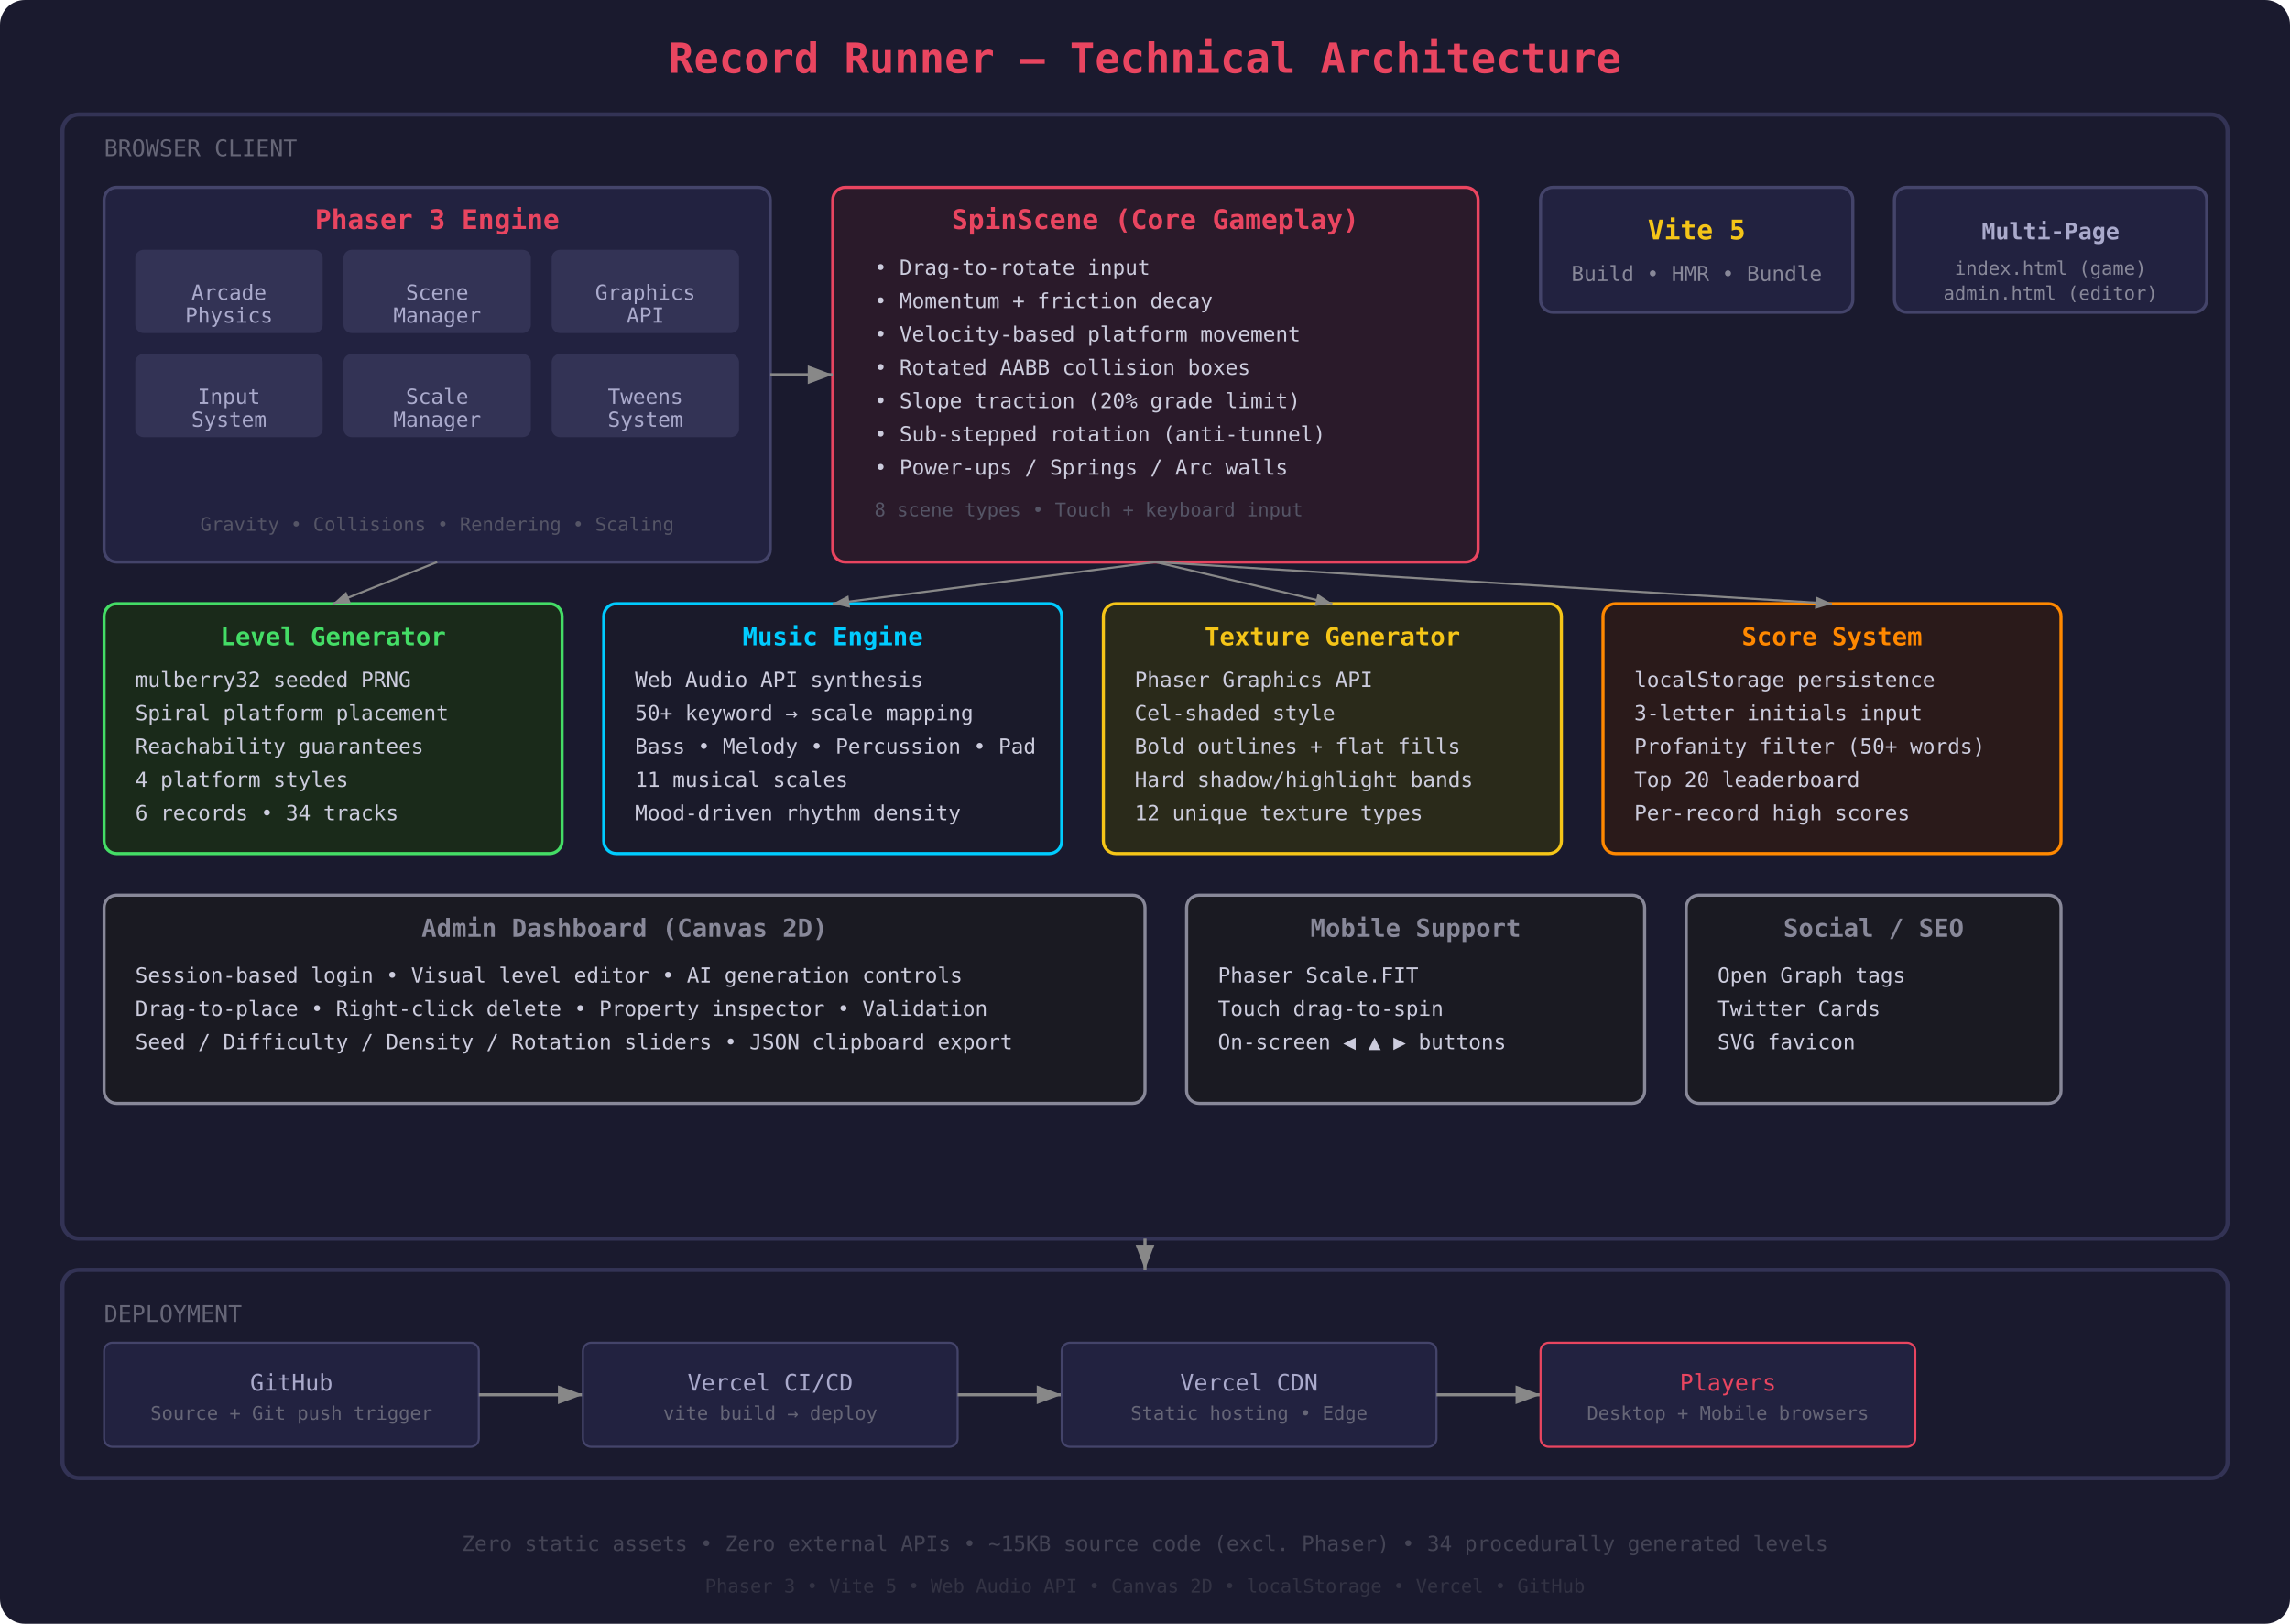
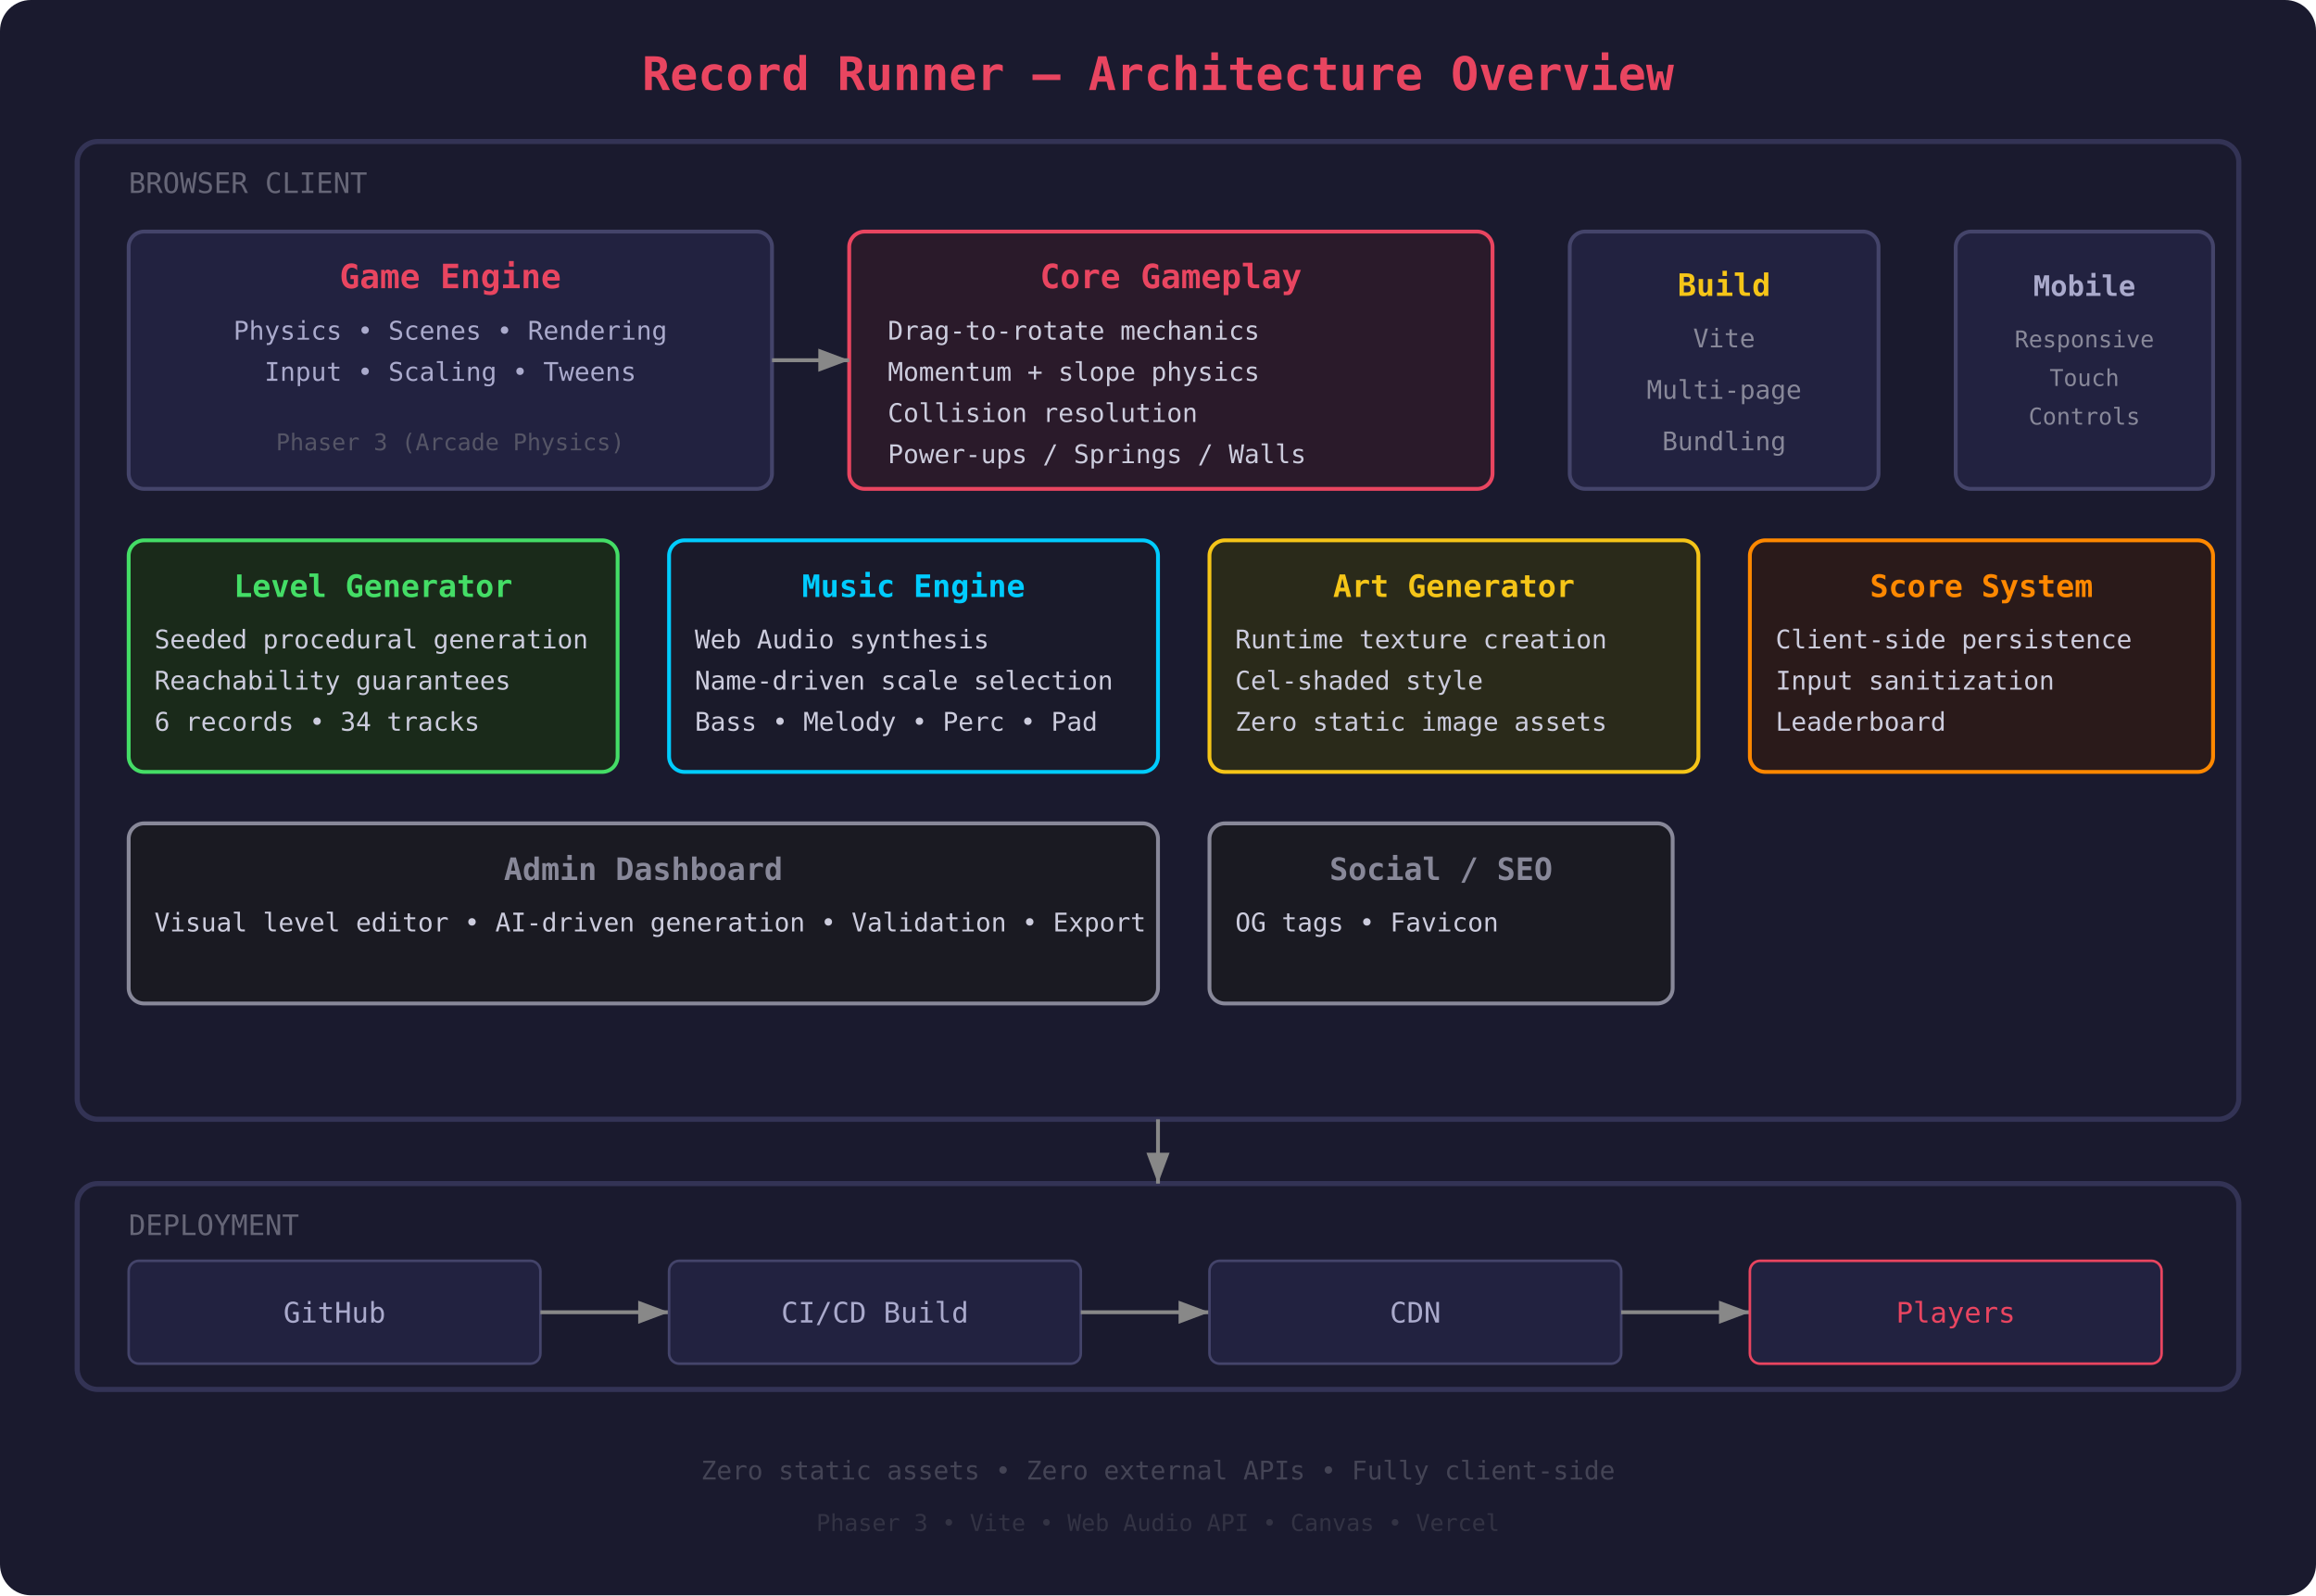
- <svg xmlns="http://www.w3.org/2000/svg" viewBox="0 0 1100 780" font-family="monospace" font-size="12">
+ <svg xmlns="http://www.w3.org/2000/svg" viewBox="0 0 900 620" font-family="monospace" font-size="12">
  <defs>
    <marker id="arrow" markerWidth="8" markerHeight="6" refX="8" refY="3" orient="auto">
      <path d="M0,0 L8,3 L0,6" fill="#888" />
    </marker>
  </defs>
-   <rect width="1100" height="780" fill="#1a1a2e" rx="12" />
-   <text x="550" y="35" fill="#e94560" font-size="20" font-weight="bold" text-anchor="middle">Record Runner — Technical Architecture</text>
-   <rect x="30" y="55" width="1040" height="540" fill="none" stroke="#333355" stroke-width="2" rx="8" />
+   <rect width="900" height="620" fill="#1a1a2e" rx="12" />
+   <text x="450" y="35" fill="#e94560" font-size="18" font-weight="bold" text-anchor="middle">Record Runner — Architecture Overview</text>
+   <rect x="30" y="55" width="840" height="380" fill="none" stroke="#333355" stroke-width="2" rx="8" />
  <text x="50" y="75" fill="#666677" font-size="11">BROWSER CLIENT</text>
-   <rect x="50" y="90" width="320" height="180" fill="#222240" stroke="#44446a" stroke-width="1.5" rx="6" />
-   <text x="210" y="110" fill="#e94560" font-size="13" font-weight="bold" text-anchor="middle">Phaser 3 Engine</text>
-   <rect x="65" y="120" width="90" height="40" fill="#333355" rx="4" />
-   <text x="110" y="144" fill="#aaaacc" font-size="10" text-anchor="middle">Arcade</text>
-   <text x="110" y="155" fill="#aaaacc" font-size="10" text-anchor="middle">Physics</text>
-   <rect x="165" y="120" width="90" height="40" fill="#333355" rx="4" />
-   <text x="210" y="144" fill="#aaaacc" font-size="10" text-anchor="middle">Scene</text>
-   <text x="210" y="155" fill="#aaaacc" font-size="10" text-anchor="middle">Manager</text>
-   <rect x="265" y="120" width="90" height="40" fill="#333355" rx="4" />
-   <text x="310" y="144" fill="#aaaacc" font-size="10" text-anchor="middle">Graphics</text>
-   <text x="310" y="155" fill="#aaaacc" font-size="10" text-anchor="middle">API</text>
-   <rect x="65" y="170" width="90" height="40" fill="#333355" rx="4" />
-   <text x="110" y="194" fill="#aaaacc" font-size="10" text-anchor="middle">Input</text>
-   <text x="110" y="205" fill="#aaaacc" font-size="10" text-anchor="middle">System</text>
-   <rect x="165" y="170" width="90" height="40" fill="#333355" rx="4" />
-   <text x="210" y="194" fill="#aaaacc" font-size="10" text-anchor="middle">Scale</text>
-   <text x="210" y="205" fill="#aaaacc" font-size="10" text-anchor="middle">Manager</text>
-   <rect x="265" y="170" width="90" height="40" fill="#333355" rx="4" />
-   <text x="310" y="194" fill="#aaaacc" font-size="10" text-anchor="middle">Tweens</text>
-   <text x="310" y="205" fill="#aaaacc" font-size="10" text-anchor="middle">System</text>
-   <text x="210" y="255" fill="#555566" font-size="9" text-anchor="middle">Gravity • Collisions • Rendering • Scaling</text>
-   <rect x="400" y="90" width="310" height="180" fill="#2a1a2a" stroke="#e94560" stroke-width="1.5" rx="6" />
-   <text x="555" y="110" fill="#e94560" font-size="13" font-weight="bold" text-anchor="middle">SpinScene (Core Gameplay)</text>
-   <text x="420" y="132" fill="#ccccdd" font-size="10">• Drag-to-rotate input</text>
-   <text x="420" y="148" fill="#ccccdd" font-size="10">• Momentum + friction decay</text>
-   <text x="420" y="164" fill="#ccccdd" font-size="10">• Velocity-based platform movement</text>
-   <text x="420" y="180" fill="#ccccdd" font-size="10">• Rotated AABB collision boxes</text>
-   <text x="420" y="196" fill="#ccccdd" font-size="10">• Slope traction (20% grade limit)</text>
-   <text x="420" y="212" fill="#ccccdd" font-size="10">• Sub-stepped rotation (anti-tunnel)</text>
-   <text x="420" y="228" fill="#ccccdd" font-size="10">• Power-ups / Springs / Arc walls</text>
-   <text x="420" y="248" fill="#555566" font-size="9">8 scene types • Touch + keyboard input</text>
-   <rect x="740" y="90" width="150" height="60" fill="#222240" stroke="#44446a" stroke-width="1.5" rx="6" />
-   <text x="815" y="115" fill="#f5c518" font-size="13" font-weight="bold" text-anchor="middle">Vite 5</text>
-   <text x="815" y="135" fill="#888899" font-size="10" text-anchor="middle">Build • HMR • Bundle</text>
-   <rect x="910" y="90" width="150" height="60" fill="#222240" stroke="#44446a" stroke-width="1.5" rx="6" />
-   <text x="985" y="115" fill="#aaaacc" font-size="11" font-weight="bold" text-anchor="middle">Multi-Page</text>
-   <text x="985" y="132" fill="#888899" font-size="9" text-anchor="middle">index.html (game)</text>
-   <text x="985" y="144" fill="#888899" font-size="9" text-anchor="middle">admin.html (editor)</text>
-   <rect x="50" y="290" width="220" height="120" fill="#1a2a1a" stroke="#44dd66" stroke-width="1.5" rx="6" />
-   <text x="160" y="310" fill="#44dd66" font-size="12" font-weight="bold" text-anchor="middle">Level Generator</text>
-   <text x="65" y="330" fill="#ccccdd" font-size="10">mulberry32 seeded PRNG</text>
-   <text x="65" y="346" fill="#ccccdd" font-size="10">Spiral platform placement</text>
-   <text x="65" y="362" fill="#ccccdd" font-size="10">Reachability guarantees</text>
-   <text x="65" y="378" fill="#ccccdd" font-size="10">4 platform styles</text>
-   <text x="65" y="394" fill="#ccccdd" font-size="10">6 records • 34 tracks</text>
-   <rect x="290" y="290" width="220" height="120" fill="#1a1a2a" stroke="#00ccff" stroke-width="1.5" rx="6" />
-   <text x="400" y="310" fill="#00ccff" font-size="12" font-weight="bold" text-anchor="middle">Music Engine</text>
-   <text x="305" y="330" fill="#ccccdd" font-size="10">Web Audio API synthesis</text>
-   <text x="305" y="346" fill="#ccccdd" font-size="10">50+ keyword → scale mapping</text>
-   <text x="305" y="362" fill="#ccccdd" font-size="10">Bass • Melody • Percussion • Pad</text>
-   <text x="305" y="378" fill="#ccccdd" font-size="10">11 musical scales</text>
-   <text x="305" y="394" fill="#ccccdd" font-size="10">Mood-driven rhythm density</text>
-   <rect x="530" y="290" width="220" height="120" fill="#2a2a1a" stroke="#f5c518" stroke-width="1.5" rx="6" />
-   <text x="640" y="310" fill="#f5c518" font-size="12" font-weight="bold" text-anchor="middle">Texture Generator</text>
-   <text x="545" y="330" fill="#ccccdd" font-size="10">Phaser Graphics API</text>
-   <text x="545" y="346" fill="#ccccdd" font-size="10">Cel-shaded style</text>
-   <text x="545" y="362" fill="#ccccdd" font-size="10">Bold outlines + flat fills</text>
-   <text x="545" y="378" fill="#ccccdd" font-size="10">Hard shadow/highlight bands</text>
-   <text x="545" y="394" fill="#ccccdd" font-size="10">12 unique texture types</text>
-   <rect x="770" y="290" width="220" height="120" fill="#2a1a1a" stroke="#ff8800" stroke-width="1.5" rx="6" />
-   <text x="880" y="310" fill="#ff8800" font-size="12" font-weight="bold" text-anchor="middle">Score System</text>
-   <text x="785" y="330" fill="#ccccdd" font-size="10">localStorage persistence</text>
-   <text x="785" y="346" fill="#ccccdd" font-size="10">3-letter initials input</text>
-   <text x="785" y="362" fill="#ccccdd" font-size="10">Profanity filter (50+ words)</text>
-   <text x="785" y="378" fill="#ccccdd" font-size="10">Top 20 leaderboard</text>
-   <text x="785" y="394" fill="#ccccdd" font-size="10">Per-record high scores</text>
-   <rect x="50" y="430" width="500" height="100" fill="#1a1a22" stroke="#888899" stroke-width="1.5" rx="6" />
-   <text x="300" y="450" fill="#888899" font-size="12" font-weight="bold" text-anchor="middle">Admin Dashboard (Canvas 2D)</text>
-   <text x="65" y="472" fill="#ccccdd" font-size="10">Session-based login • Visual level editor • AI generation controls</text>
-   <text x="65" y="488" fill="#ccccdd" font-size="10">Drag-to-place • Right-click delete • Property inspector • Validation</text>
-   <text x="65" y="504" fill="#ccccdd" font-size="10">Seed / Difficulty / Density / Rotation sliders • JSON clipboard export</text>
-   <rect x="570" y="430" width="220" height="100" fill="#1a1a22" stroke="#888899" stroke-width="1.5" rx="6" />
-   <text x="680" y="450" fill="#888899" font-size="12" font-weight="bold" text-anchor="middle">Mobile Support</text>
-   <text x="585" y="472" fill="#ccccdd" font-size="10">Phaser Scale.FIT</text>
-   <text x="585" y="488" fill="#ccccdd" font-size="10">Touch drag-to-spin</text>
-   <text x="585" y="504" fill="#ccccdd" font-size="10">On-screen ◀ ▲ ▶ buttons</text>
-   <rect x="810" y="430" width="180" height="100" fill="#1a1a22" stroke="#888899" stroke-width="1.5" rx="6" />
-   <text x="900" y="450" fill="#888899" font-size="12" font-weight="bold" text-anchor="middle">Social / SEO</text>
-   <text x="825" y="472" fill="#ccccdd" font-size="10">Open Graph tags</text>
-   <text x="825" y="488" fill="#ccccdd" font-size="10">Twitter Cards</text>
-   <text x="825" y="504" fill="#ccccdd" font-size="10">SVG favicon</text>
-   <line x1="370" y1="180" x2="400" y2="180" stroke="#888" stroke-width="1.5" marker-end="url(#arrow)" />
-   <line x1="210" y1="270" x2="160" y2="290" stroke="#888" stroke-width="1" marker-end="url(#arrow)" />
-   <line x1="555" y1="270" x2="400" y2="290" stroke="#888" stroke-width="1" marker-end="url(#arrow)" />
-   <line x1="555" y1="270" x2="640" y2="290" stroke="#888" stroke-width="1" marker-end="url(#arrow)" />
-   <line x1="555" y1="270" x2="880" y2="290" stroke="#888" stroke-width="1" marker-end="url(#arrow)" />
-   <rect x="30" y="610" width="1040" height="100" fill="none" stroke="#333355" stroke-width="2" rx="8" />
-   <text x="50" y="635" fill="#666677" font-size="11">DEPLOYMENT</text>
-   <rect x="50" y="645" width="180" height="50" fill="#222240" stroke="#44446a" rx="4" />
-   <text x="140" y="668" fill="#aaaacc" font-size="11" text-anchor="middle">GitHub</text>
-   <text x="140" y="682" fill="#666677" font-size="9" text-anchor="middle">Source + Git push trigger</text>
-   <line x1="230" y1="670" x2="280" y2="670" stroke="#888" stroke-width="1.5" marker-end="url(#arrow)" />
-   <rect x="280" y="645" width="180" height="50" fill="#222240" stroke="#44446a" rx="4" />
-   <text x="370" y="668" fill="#aaaacc" font-size="11" text-anchor="middle">Vercel CI/CD</text>
-   <text x="370" y="682" fill="#666677" font-size="9" text-anchor="middle">vite build → deploy</text>
-   <line x1="460" y1="670" x2="510" y2="670" stroke="#888" stroke-width="1.5" marker-end="url(#arrow)" />
-   <rect x="510" y="645" width="180" height="50" fill="#222240" stroke="#44446a" rx="4" />
-   <text x="600" y="668" fill="#aaaacc" font-size="11" text-anchor="middle">Vercel CDN</text>
-   <text x="600" y="682" fill="#666677" font-size="9" text-anchor="middle">Static hosting • Edge</text>
-   <line x1="690" y1="670" x2="740" y2="670" stroke="#888" stroke-width="1.5" marker-end="url(#arrow)" />
-   <rect x="740" y="645" width="180" height="50" fill="#222240" stroke="#e94560" rx="4" />
-   <text x="830" y="668" fill="#e94560" font-size="11" text-anchor="middle">Players</text>
-   <text x="830" y="682" fill="#666677" font-size="9" text-anchor="middle">Desktop + Mobile browsers</text>
-   <line x1="550" y1="595" x2="550" y2="610" stroke="#888" stroke-width="1.5" marker-end="url(#arrow)" />
-   <text x="550" y="745" fill="#444455" font-size="10" text-anchor="middle">Zero static assets • Zero external APIs • ~15KB source code (excl. Phaser) • 34 procedurally generated levels</text>
-   <text x="550" y="765" fill="#333344" font-size="9" text-anchor="middle">Phaser 3 • Vite 5 • Web Audio API • Canvas 2D • localStorage • Vercel • GitHub</text>
+   <rect x="50" y="90" width="250" height="100" fill="#222240" stroke="#44446a" stroke-width="1.5" rx="6" />
+   <text x="175" y="112" fill="#e94560" font-size="13" font-weight="bold" text-anchor="middle">Game Engine</text>
+   <text x="175" y="132" fill="#aaaacc" font-size="10" text-anchor="middle">Physics • Scenes • Rendering</text>
+   <text x="175" y="148" fill="#aaaacc" font-size="10" text-anchor="middle">Input • Scaling • Tweens</text>
+   <text x="175" y="175" fill="#555566" font-size="9" text-anchor="middle">Phaser 3 (Arcade Physics)</text>
+   <rect x="330" y="90" width="250" height="100" fill="#2a1a2a" stroke="#e94560" stroke-width="1.5" rx="6" />
+   <text x="455" y="112" fill="#e94560" font-size="13" font-weight="bold" text-anchor="middle">Core Gameplay</text>
+   <text x="345" y="132" fill="#ccccdd" font-size="10">Drag-to-rotate mechanics</text>
+   <text x="345" y="148" fill="#ccccdd" font-size="10">Momentum + slope physics</text>
+   <text x="345" y="164" fill="#ccccdd" font-size="10">Collision resolution</text>
+   <text x="345" y="180" fill="#ccccdd" font-size="10">Power-ups / Springs / Walls</text>
+   <rect x="610" y="90" width="120" height="100" fill="#222240" stroke="#44446a" stroke-width="1.5" rx="6" />
+   <text x="670" y="115" fill="#f5c518" font-size="12" font-weight="bold" text-anchor="middle">Build</text>
+   <text x="670" y="135" fill="#888899" font-size="10" text-anchor="middle">Vite</text>
+   <text x="670" y="155" fill="#888899" font-size="10" text-anchor="middle">Multi-page</text>
+   <text x="670" y="175" fill="#888899" font-size="10" text-anchor="middle">Bundling</text>
+   <rect x="760" y="90" width="100" height="100" fill="#222240" stroke="#44446a" stroke-width="1.5" rx="6" />
+   <text x="810" y="115" fill="#aaaacc" font-size="11" font-weight="bold" text-anchor="middle">Mobile</text>
+   <text x="810" y="135" fill="#888899" font-size="9" text-anchor="middle">Responsive</text>
+   <text x="810" y="150" fill="#888899" font-size="9" text-anchor="middle">Touch</text>
+   <text x="810" y="165" fill="#888899" font-size="9" text-anchor="middle">Controls</text>
+   <line x1="300" y1="140" x2="330" y2="140" stroke="#888" stroke-width="1.5" marker-end="url(#arrow)" />
+   <rect x="50" y="210" width="190" height="90" fill="#1a2a1a" stroke="#44dd66" stroke-width="1.5" rx="6" />
+   <text x="145" y="232" fill="#44dd66" font-size="12" font-weight="bold" text-anchor="middle">Level Generator</text>
+   <text x="60" y="252" fill="#ccccdd" font-size="10">Seeded procedural generation</text>
+   <text x="60" y="268" fill="#ccccdd" font-size="10">Reachability guarantees</text>
+   <text x="60" y="284" fill="#ccccdd" font-size="10">6 records • 34 tracks</text>
+   <rect x="260" y="210" width="190" height="90" fill="#1a1a2a" stroke="#00ccff" stroke-width="1.5" rx="6" />
+   <text x="355" y="232" fill="#00ccff" font-size="12" font-weight="bold" text-anchor="middle">Music Engine</text>
+   <text x="270" y="252" fill="#ccccdd" font-size="10">Web Audio synthesis</text>
+   <text x="270" y="268" fill="#ccccdd" font-size="10">Name-driven scale selection</text>
+   <text x="270" y="284" fill="#ccccdd" font-size="10">Bass • Melody • Perc • Pad</text>
+   <rect x="470" y="210" width="190" height="90" fill="#2a2a1a" stroke="#f5c518" stroke-width="1.5" rx="6" />
+   <text x="565" y="232" fill="#f5c518" font-size="12" font-weight="bold" text-anchor="middle">Art Generator</text>
+   <text x="480" y="252" fill="#ccccdd" font-size="10">Runtime texture creation</text>
+   <text x="480" y="268" fill="#ccccdd" font-size="10">Cel-shaded style</text>
+   <text x="480" y="284" fill="#ccccdd" font-size="10">Zero static image assets</text>
+   <rect x="680" y="210" width="180" height="90" fill="#2a1a1a" stroke="#ff8800" stroke-width="1.5" rx="6" />
+   <text x="770" y="232" fill="#ff8800" font-size="12" font-weight="bold" text-anchor="middle">Score System</text>
+   <text x="690" y="252" fill="#ccccdd" font-size="10">Client-side persistence</text>
+   <text x="690" y="268" fill="#ccccdd" font-size="10">Input sanitization</text>
+   <text x="690" y="284" fill="#ccccdd" font-size="10">Leaderboard</text>
+   <rect x="50" y="320" width="400" height="70" fill="#1a1a22" stroke="#888899" stroke-width="1.5" rx="6" />
+   <text x="250" y="342" fill="#888899" font-size="12" font-weight="bold" text-anchor="middle">Admin Dashboard</text>
+   <text x="60" y="362" fill="#ccccdd" font-size="10">Visual level editor • AI-driven generation • Validation • Export</text>
+   <rect x="470" y="320" width="180" height="70" fill="#1a1a22" stroke="#888899" stroke-width="1.5" rx="6" />
+   <text x="560" y="342" fill="#888899" font-size="12" font-weight="bold" text-anchor="middle">Social / SEO</text>
+   <text x="480" y="362" fill="#ccccdd" font-size="10">OG tags • Favicon</text>
+   <rect x="30" y="460" width="840" height="80" fill="none" stroke="#333355" stroke-width="2" rx="8" />
+   <text x="50" y="480" fill="#666677" font-size="11">DEPLOYMENT</text>
+   <rect x="50" y="490" width="160" height="40" fill="#222240" stroke="#44446a" rx="4" />
+   <text x="130" y="514" fill="#aaaacc" font-size="11" text-anchor="middle">GitHub</text>
+   <line x1="210" y1="510" x2="260" y2="510" stroke="#888" stroke-width="1.5" marker-end="url(#arrow)" />
+   <rect x="260" y="490" width="160" height="40" fill="#222240" stroke="#44446a" rx="4" />
+   <text x="340" y="514" fill="#aaaacc" font-size="11" text-anchor="middle">CI/CD Build</text>
+   <line x1="420" y1="510" x2="470" y2="510" stroke="#888" stroke-width="1.5" marker-end="url(#arrow)" />
+   <rect x="470" y="490" width="160" height="40" fill="#222240" stroke="#44446a" rx="4" />
+   <text x="550" y="514" fill="#aaaacc" font-size="11" text-anchor="middle">CDN</text>
+   <line x1="630" y1="510" x2="680" y2="510" stroke="#888" stroke-width="1.5" marker-end="url(#arrow)" />
+   <rect x="680" y="490" width="160" height="40" fill="#222240" stroke="#e94560" rx="4" />
+   <text x="760" y="514" fill="#e94560" font-size="11" text-anchor="middle">Players</text>
+   <line x1="450" y1="435" x2="450" y2="460" stroke="#888" stroke-width="1.5" marker-end="url(#arrow)" />
+   <text x="450" y="575" fill="#444455" font-size="10" text-anchor="middle">Zero static assets • Zero external APIs • Fully client-side</text>
+   <text x="450" y="595" fill="#333344" font-size="9" text-anchor="middle">Phaser 3 • Vite • Web Audio API • Canvas • Vercel</text>
</svg>
